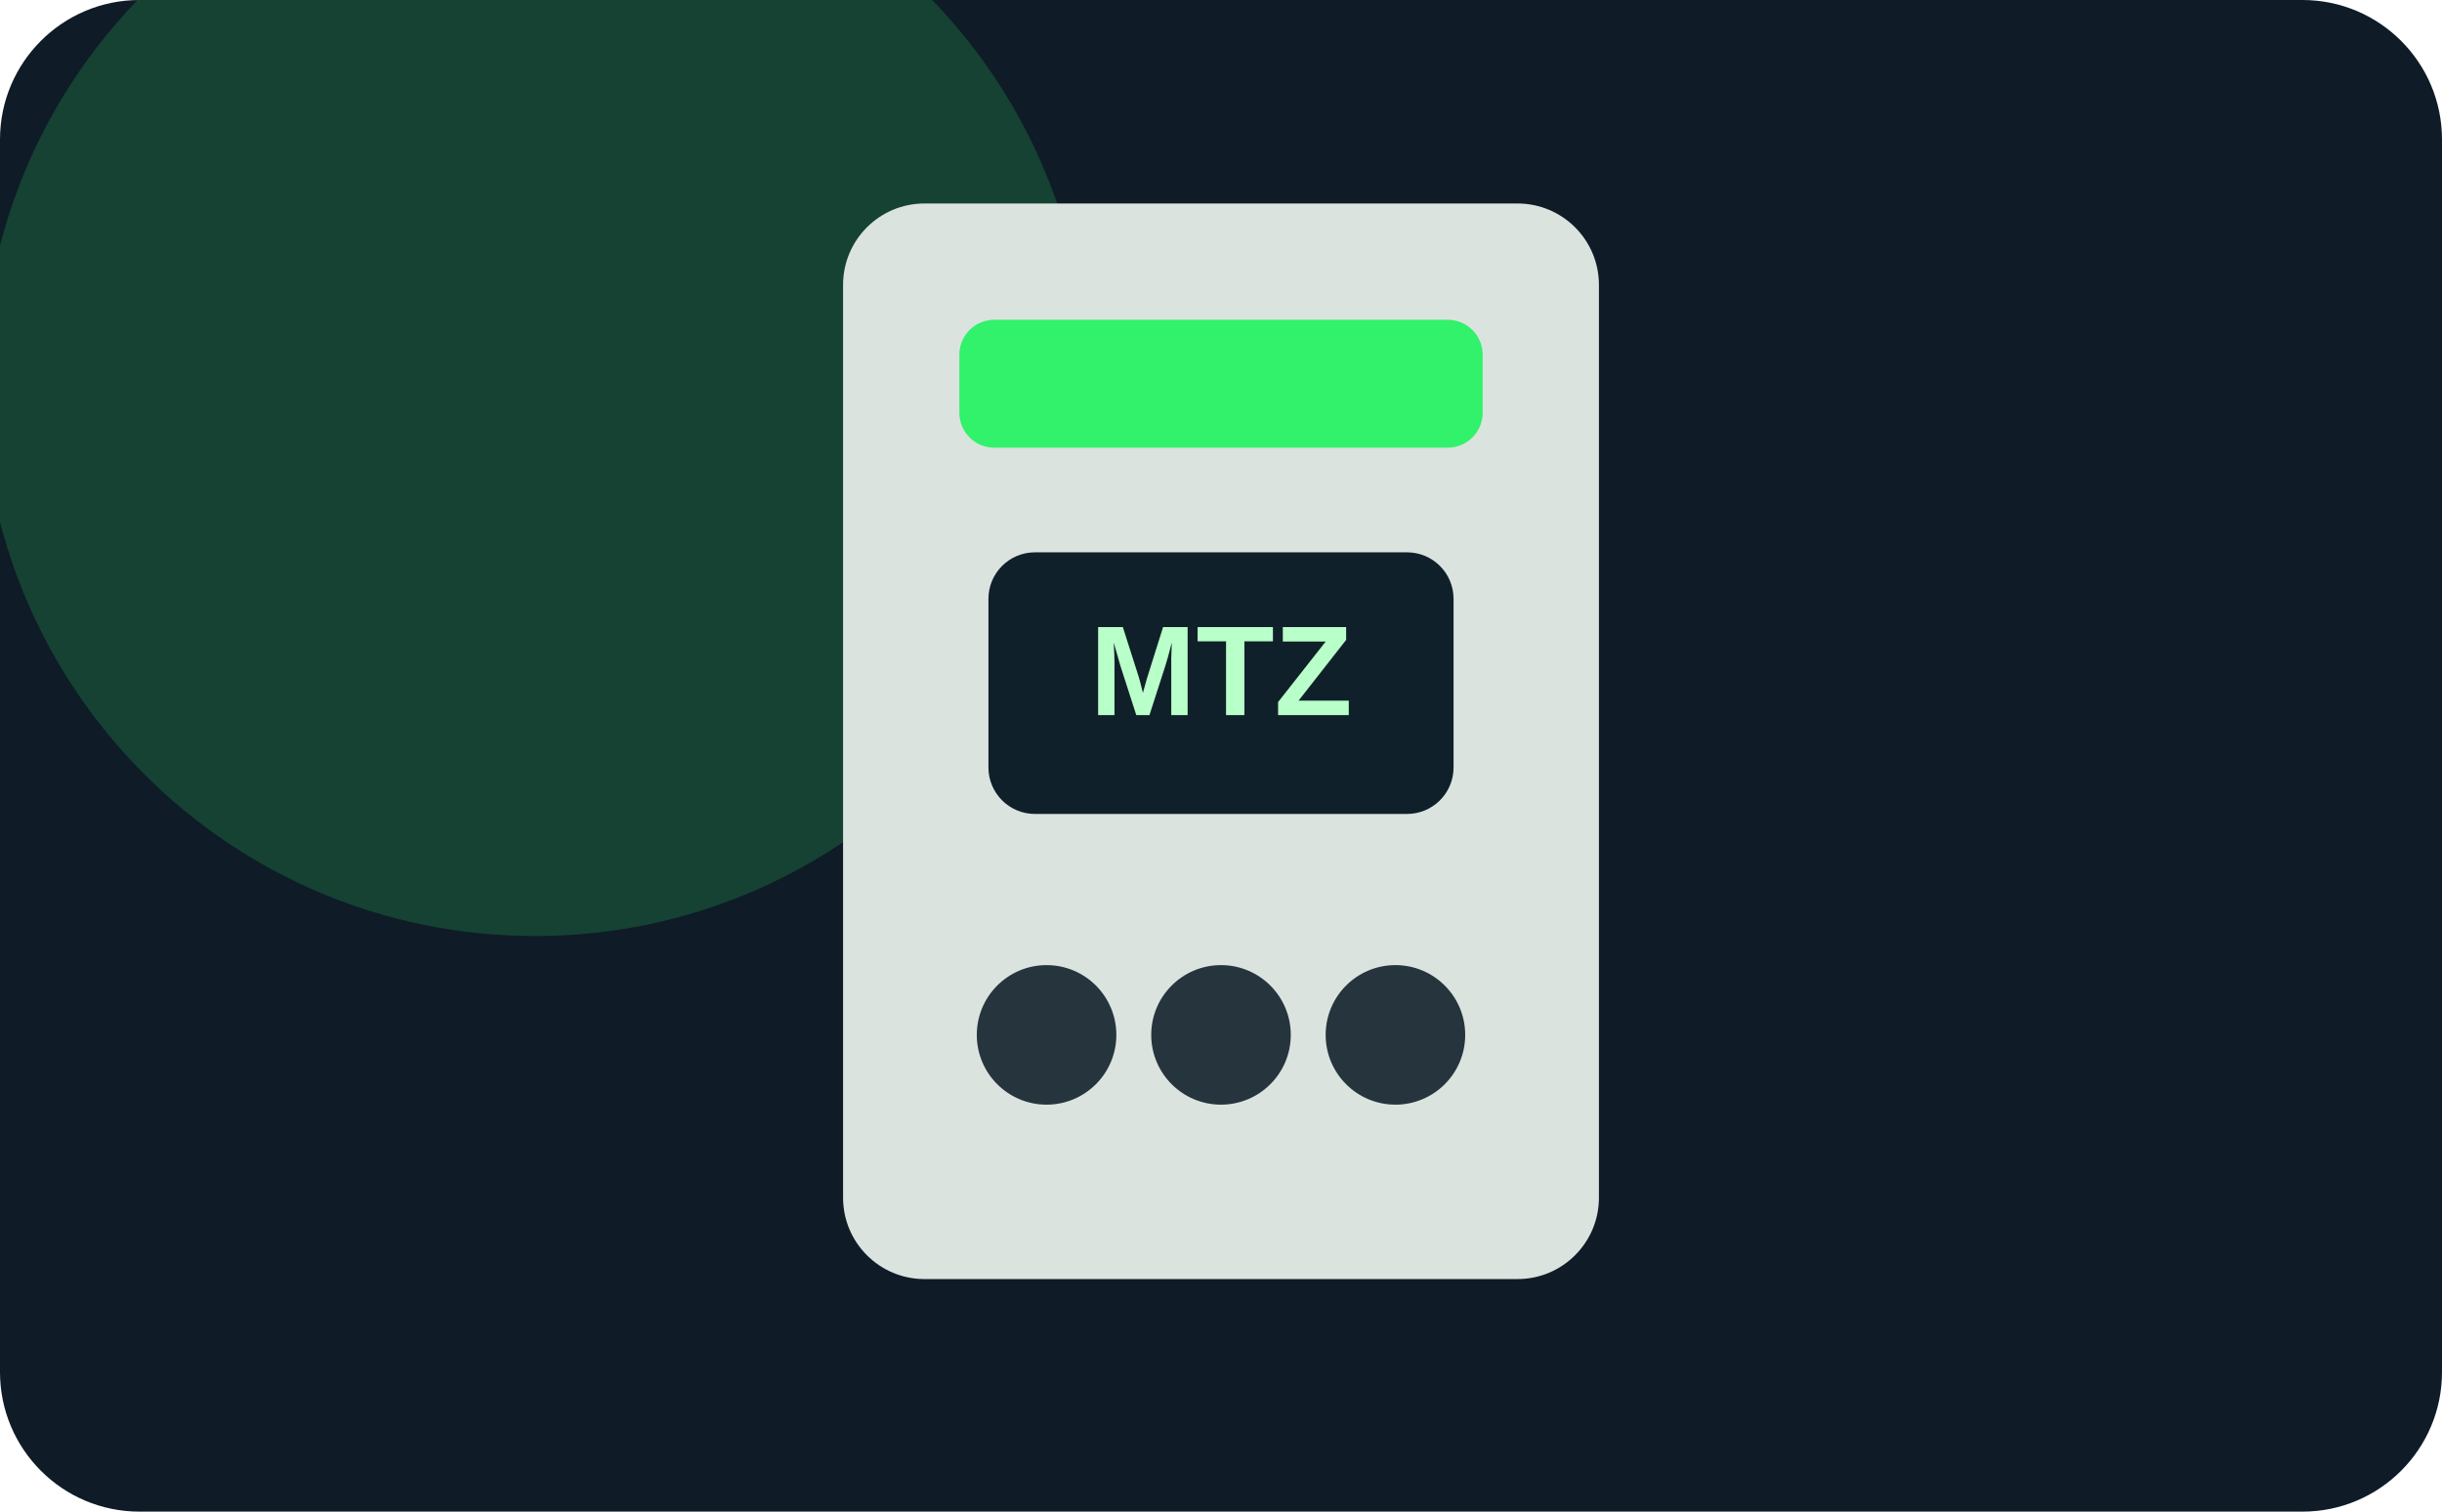
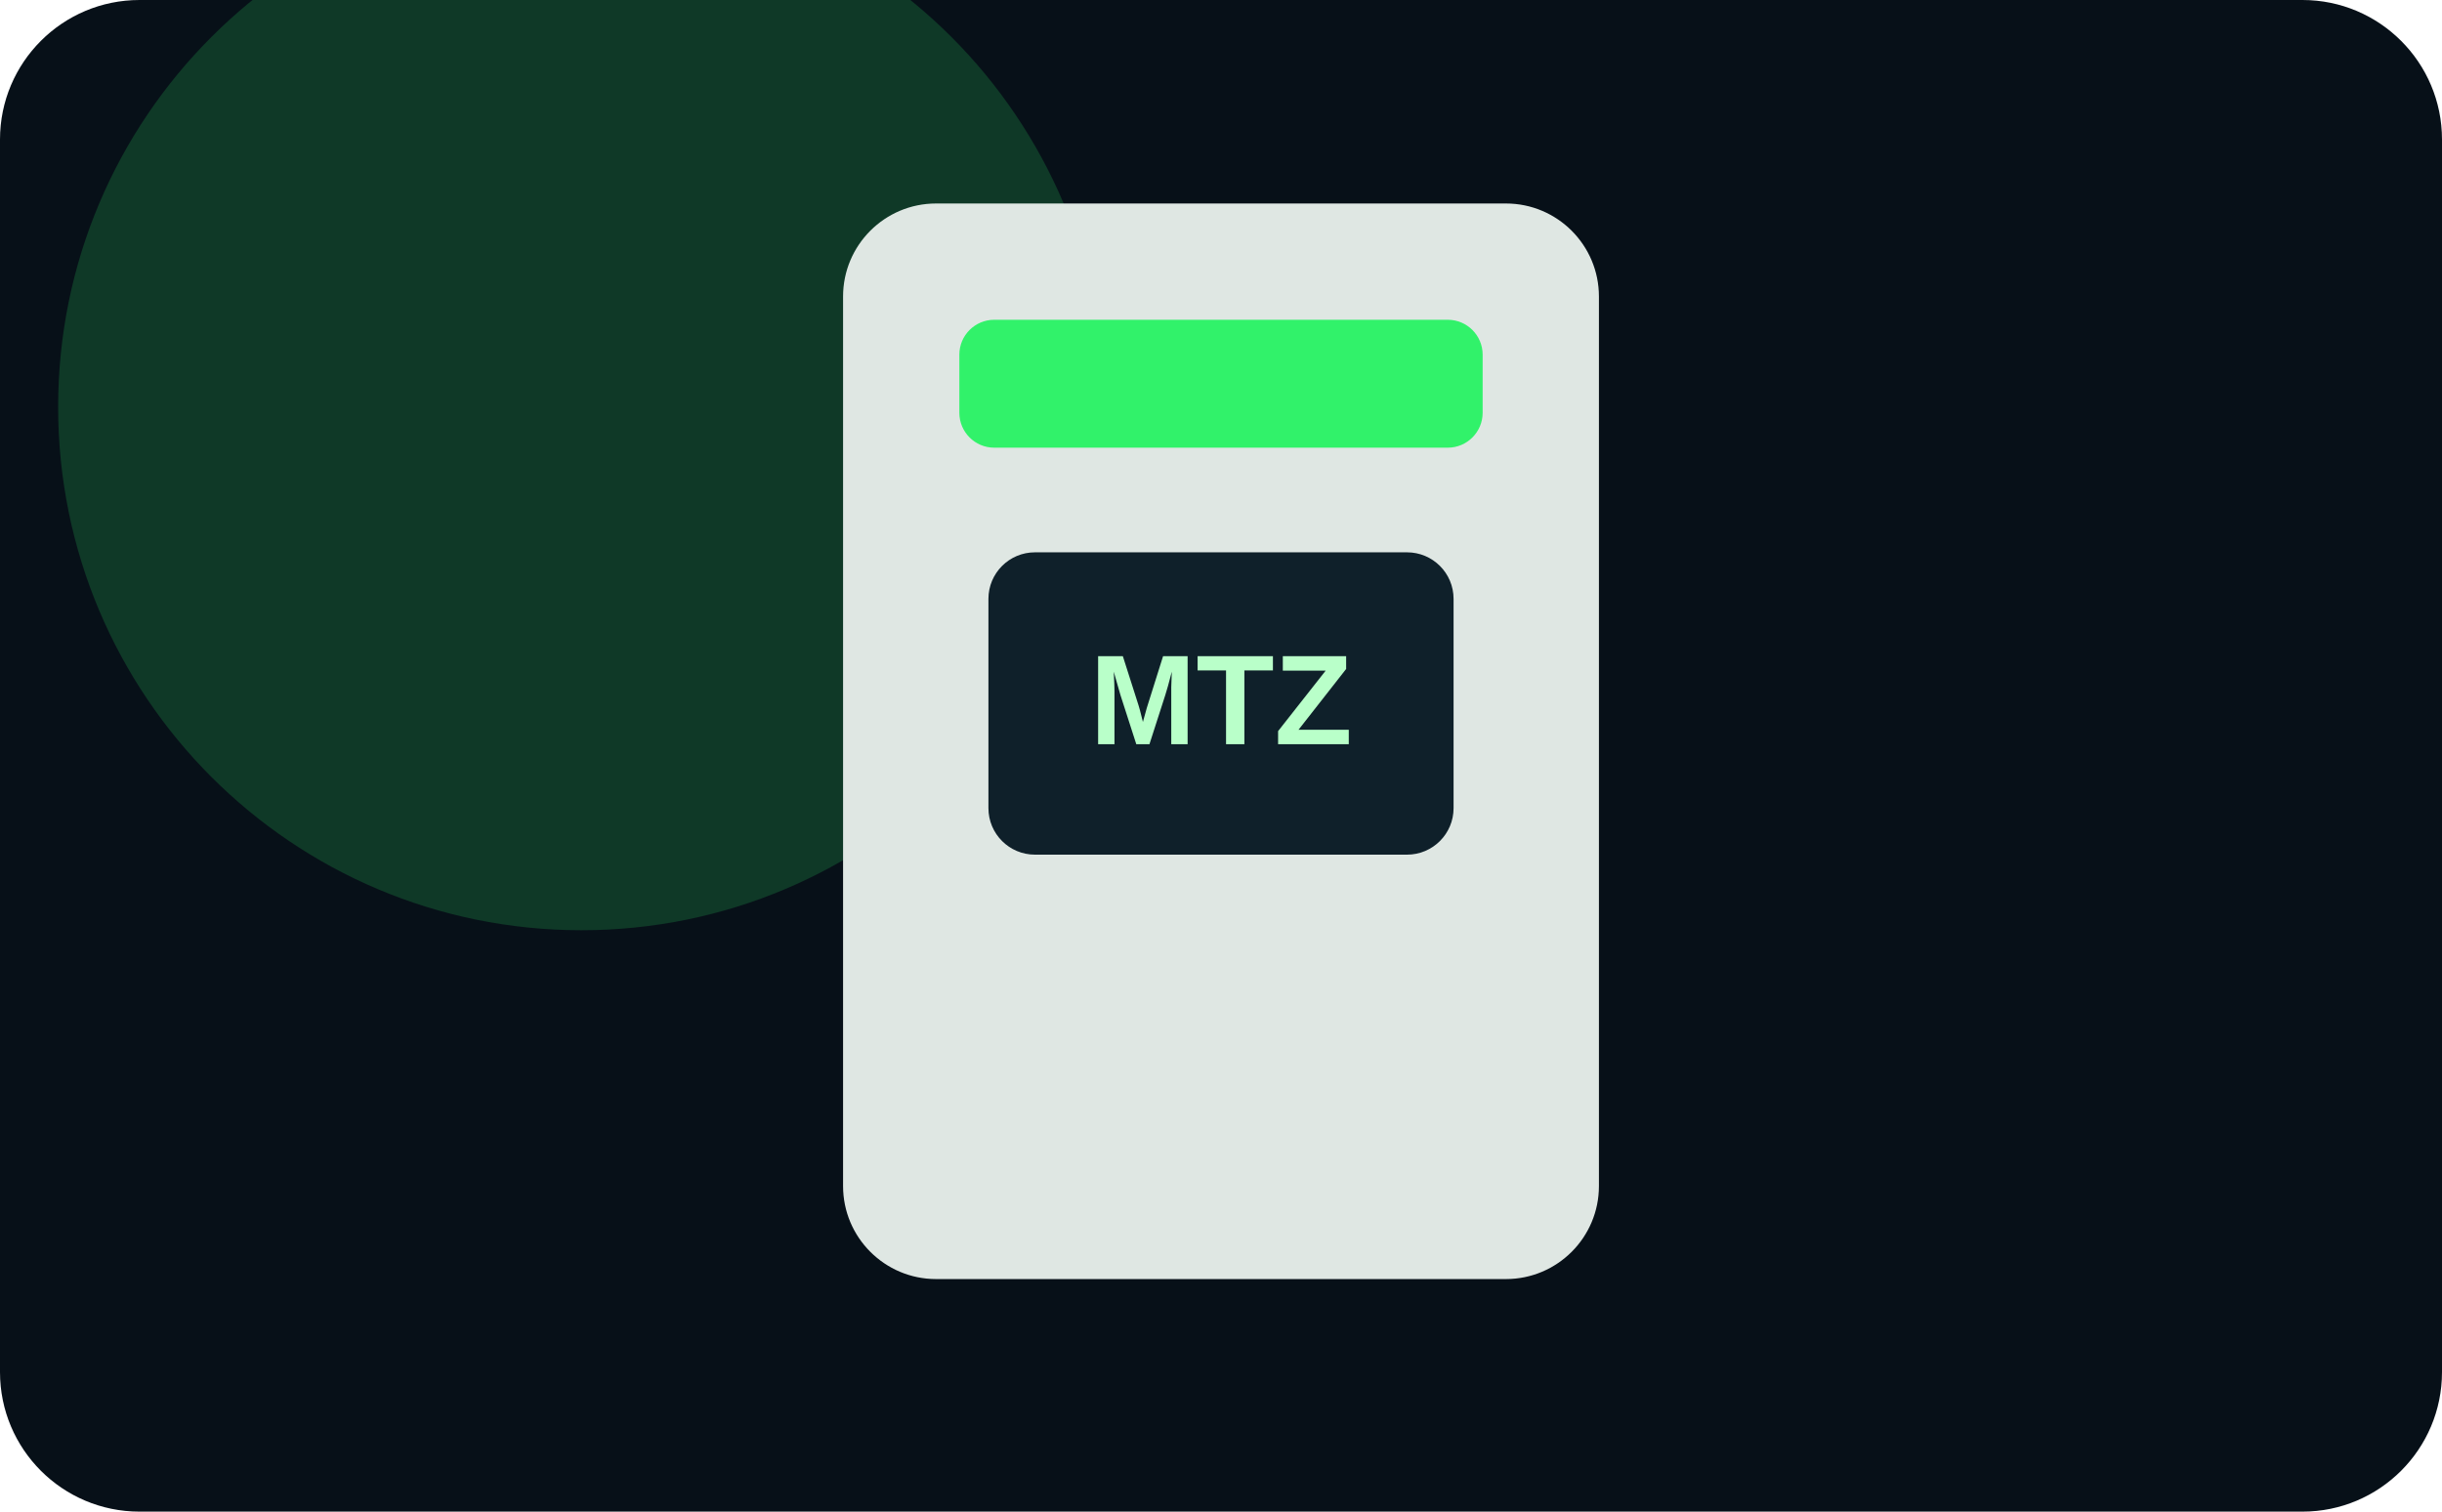
- <svg xmlns="http://www.w3.org/2000/svg" width="420" height="260" viewBox="0 0 420 260">
-   <rect width="420" height="260" rx="24" fill="#0f1b27" />
-   <circle cx="92" cy="66" r="95" fill="#31f26a" opacity=".18" />
-   <rect x="145" y="35" width="130" height="185" rx="14" fill="#dbe3df" />
+ <svg xmlns="http://www.w3.org/2000/svg" width="420" height="260">
+   <rect width="420" height="260" rx="24" fill="#071018" />
+   <circle cx="100" cy="70" r="90" fill="#31f26a" opacity=".18" />
+   <rect x="145" y="35" width="130" height="185" rx="16" fill="#dfe7e3" />
  <rect x="165" y="55" width="90" height="22" rx="6" fill="#31f26a" />
-   <rect x="170" y="95" width="80" height="45" rx="8" fill="#10202a" />
-   <text x="210" y="123" fill="#b9ffc9" font-family="Arial" font-size="22" font-weight="700" text-anchor="middle">MTZ</text>
-   <circle cx="180" cy="178" r="12" fill="#26343d" />
-   <circle cx="210" cy="178" r="12" fill="#26343d" />
-   <circle cx="240" cy="178" r="12" fill="#26343d" />
+   <rect x="170" y="95" width="80" height="52" rx="8" fill="#0f202a" />
+   <text x="210" y="128" fill="#b9ffc9" font-family="Arial" font-size="22" font-weight="700" text-anchor="middle">MTZ</text>
</svg>
